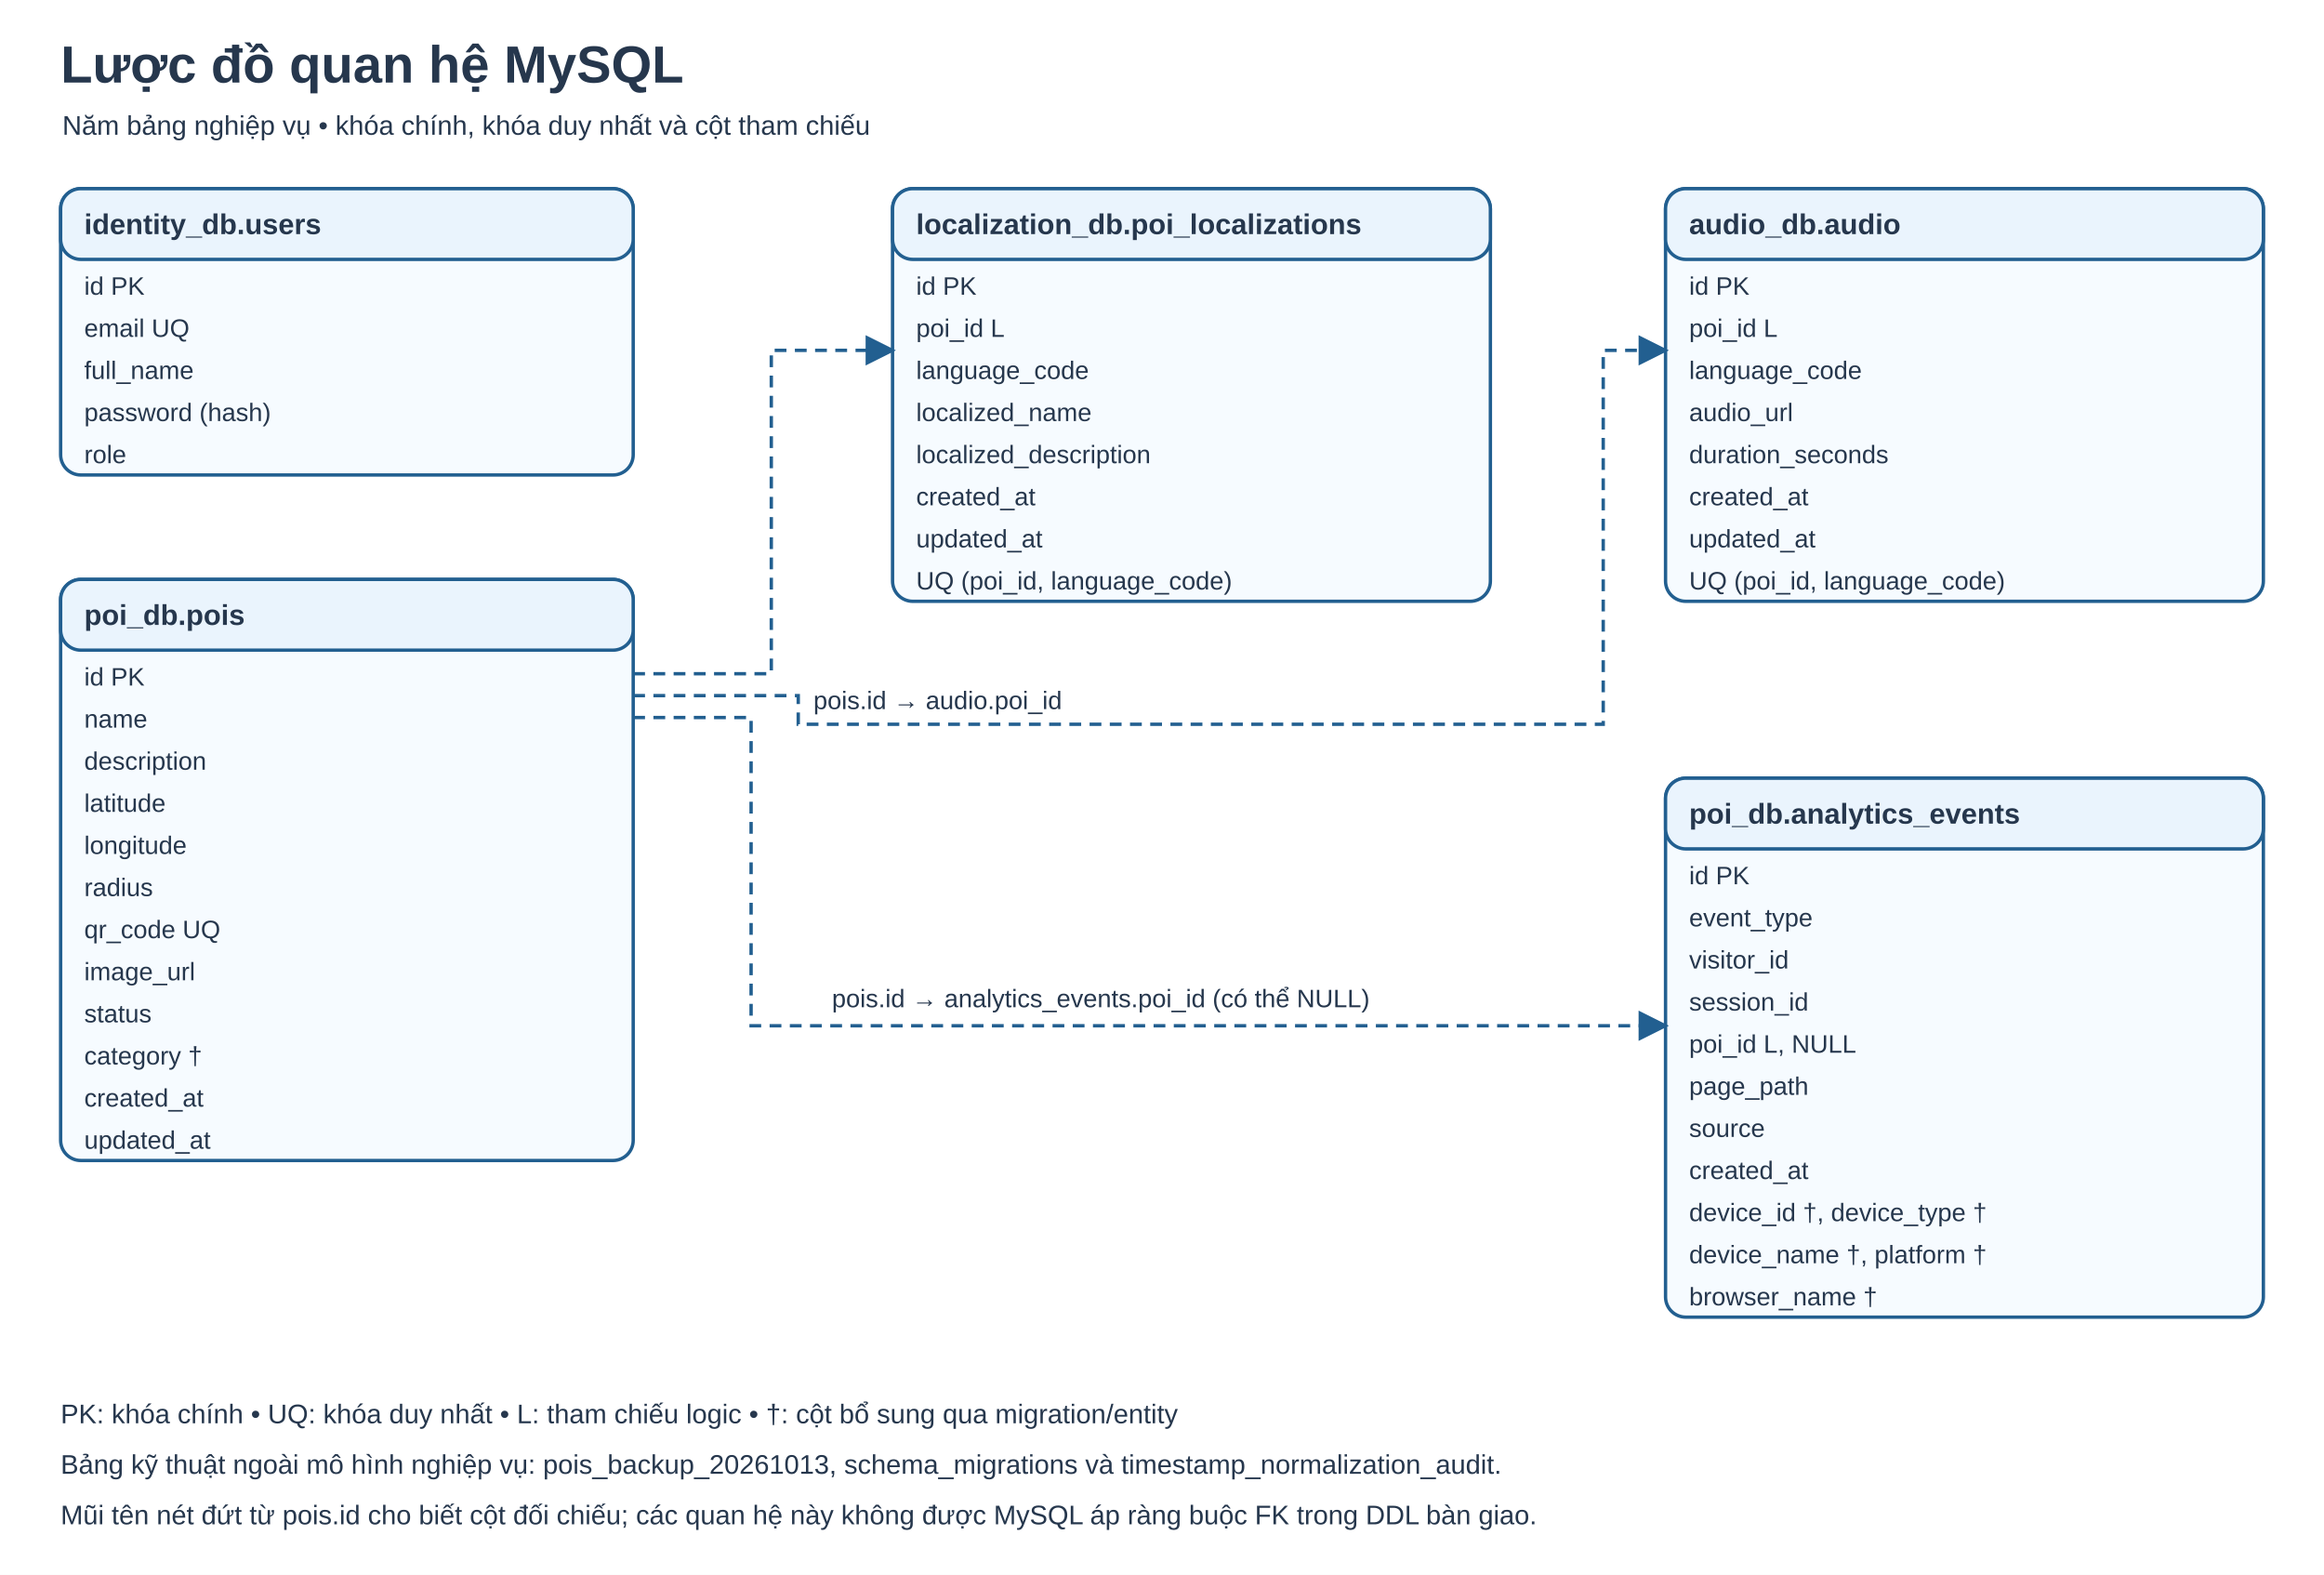
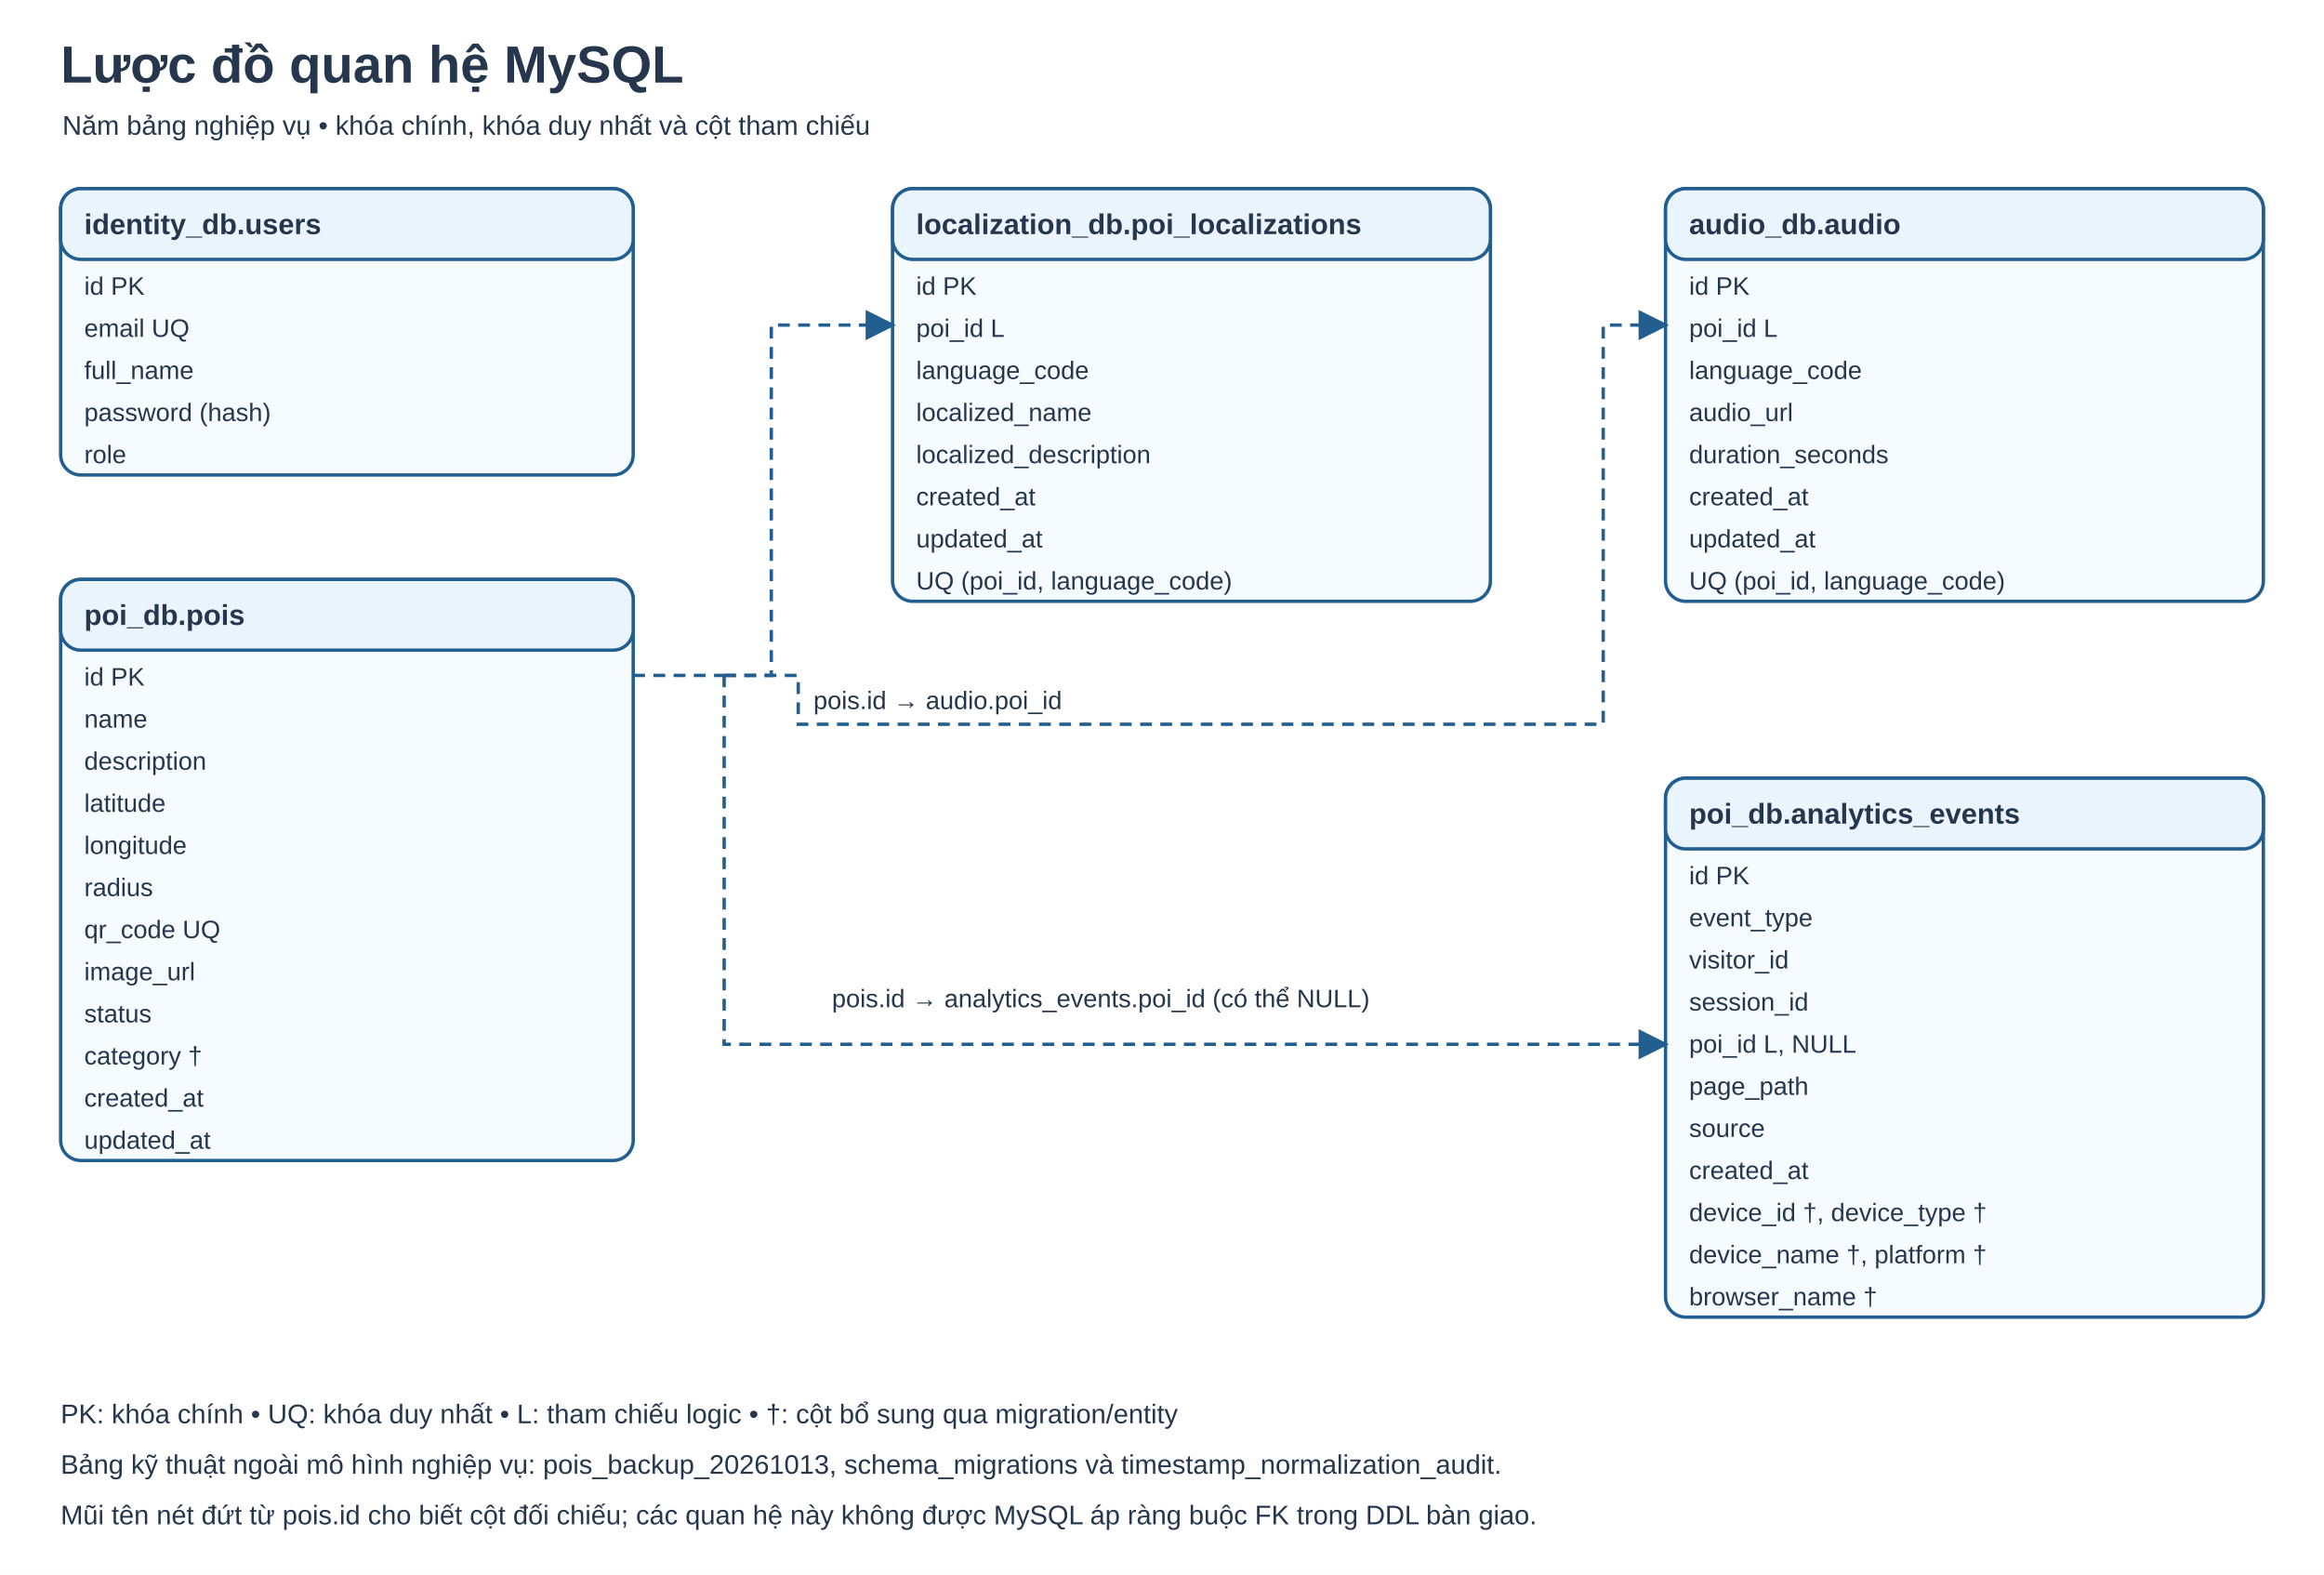
<svg xmlns="http://www.w3.org/2000/svg" width="1380" height="935" viewBox="0 0 1380 935" role="img">
  <defs>
    <marker id="arrow" markerWidth="9" markerHeight="9" refX="8" refY="4.5" orient="auto">
      <path d="M0 0L9 4.5L0 9Z" fill="#225f90" />
    </marker>
  </defs>
  <rect width="100%" height="100%" fill="#fff" />
  <g font-family="Segoe UI, Arial, sans-serif">
    <text x="36" y="49" font-size="31" text-anchor="start" font-weight="750" fill="#26374d">Lược đồ quan hệ MySQL</text>
    <text x="37" y="80" font-size="16" text-anchor="start" font-weight="400" fill="#26374d">Năm bảng nghiệp vụ • khóa chính, khóa duy nhất và cột tham chiếu</text>
    <rect x="36" y="112" width="340" height="170" rx="12" fill="#f6fbff" stroke="#225f90" stroke-width="2" />
    <rect x="36" y="112" width="340" height="42" rx="12" fill="#eaf4fd" stroke="#225f90" stroke-width="2" />
    <text x="50" y="139" font-size="17" text-anchor="start" font-weight="700" fill="#26374d">identity_db.users</text>
    <text x="50" y="175" font-size="15" text-anchor="start" font-weight="400" fill="#26374d">id PK</text>
    <text x="50" y="200" font-size="15" text-anchor="start" font-weight="400" fill="#26374d">email UQ</text>
    <text x="50" y="225" font-size="15" text-anchor="start" font-weight="400" fill="#26374d">full_name</text>
    <text x="50" y="250" font-size="15" text-anchor="start" font-weight="400" fill="#26374d">password (hash)</text>
    <text x="50" y="275" font-size="15" text-anchor="start" font-weight="400" fill="#26374d">role</text>
    <rect x="36" y="344" width="340" height="345" rx="12" fill="#f6fbff" stroke="#225f90" stroke-width="2" />
    <rect x="36" y="344" width="340" height="42" rx="12" fill="#eaf4fd" stroke="#225f90" stroke-width="2" />
    <text x="50" y="371" font-size="17" text-anchor="start" font-weight="700" fill="#26374d">poi_db.pois</text>
    <text x="50" y="407" font-size="15" text-anchor="start" font-weight="400" fill="#26374d">id PK</text>
    <text x="50" y="432" font-size="15" text-anchor="start" font-weight="400" fill="#26374d">name</text>
    <text x="50" y="457" font-size="15" text-anchor="start" font-weight="400" fill="#26374d">description</text>
    <text x="50" y="482" font-size="15" text-anchor="start" font-weight="400" fill="#26374d">latitude</text>
    <text x="50" y="507" font-size="15" text-anchor="start" font-weight="400" fill="#26374d">longitude</text>
    <text x="50" y="532" font-size="15" text-anchor="start" font-weight="400" fill="#26374d">radius</text>
    <text x="50" y="557" font-size="15" text-anchor="start" font-weight="400" fill="#26374d">qr_code UQ</text>
    <text x="50" y="582" font-size="15" text-anchor="start" font-weight="400" fill="#26374d">image_url</text>
    <text x="50" y="607" font-size="15" text-anchor="start" font-weight="400" fill="#26374d">status</text>
    <text x="50" y="632" font-size="15" text-anchor="start" font-weight="400" fill="#26374d">category †</text>
    <text x="50" y="657" font-size="15" text-anchor="start" font-weight="400" fill="#26374d">created_at</text>
    <text x="50" y="682" font-size="15" text-anchor="start" font-weight="400" fill="#26374d">updated_at</text>
    <rect x="530" y="112" width="355" height="245" rx="12" fill="#f6fbff" stroke="#225f90" stroke-width="2" />
    <rect x="530" y="112" width="355" height="42" rx="12" fill="#eaf4fd" stroke="#225f90" stroke-width="2" />
    <text x="544" y="139" font-size="17" text-anchor="start" font-weight="700" fill="#26374d">localization_db.poi_localizations</text>
    <text x="544" y="175" font-size="15" text-anchor="start" font-weight="400" fill="#26374d">id PK</text>
    <text x="544" y="200" font-size="15" text-anchor="start" font-weight="400" fill="#26374d">poi_id L</text>
    <text x="544" y="225" font-size="15" text-anchor="start" font-weight="400" fill="#26374d">language_code</text>
    <text x="544" y="250" font-size="15" text-anchor="start" font-weight="400" fill="#26374d">localized_name</text>
    <text x="544" y="275" font-size="15" text-anchor="start" font-weight="400" fill="#26374d">localized_description</text>
    <text x="544" y="300" font-size="15" text-anchor="start" font-weight="400" fill="#26374d">created_at</text>
    <text x="544" y="325" font-size="15" text-anchor="start" font-weight="400" fill="#26374d">updated_at</text>
    <text x="544" y="350" font-size="15" text-anchor="start" font-weight="400" fill="#26374d">UQ (poi_id, language_code)</text>
    <rect x="989" y="112" width="355" height="245" rx="12" fill="#f6fbff" stroke="#225f90" stroke-width="2" />
    <rect x="989" y="112" width="355" height="42" rx="12" fill="#eaf4fd" stroke="#225f90" stroke-width="2" />
    <text x="1003" y="139" font-size="17" text-anchor="start" font-weight="700" fill="#26374d">audio_db.audio</text>
    <text x="1003" y="175" font-size="15" text-anchor="start" font-weight="400" fill="#26374d">id PK</text>
    <text x="1003" y="200" font-size="15" text-anchor="start" font-weight="400" fill="#26374d">poi_id L</text>
    <text x="1003" y="225" font-size="15" text-anchor="start" font-weight="400" fill="#26374d">language_code</text>
    <text x="1003" y="250" font-size="15" text-anchor="start" font-weight="400" fill="#26374d">audio_url</text>
    <text x="1003" y="275" font-size="15" text-anchor="start" font-weight="400" fill="#26374d">duration_seconds</text>
    <text x="1003" y="300" font-size="15" text-anchor="start" font-weight="400" fill="#26374d">created_at</text>
    <text x="1003" y="325" font-size="15" text-anchor="start" font-weight="400" fill="#26374d">updated_at</text>
    <text x="1003" y="350" font-size="15" text-anchor="start" font-weight="400" fill="#26374d">UQ (poi_id, language_code)</text>
    <rect x="989" y="462" width="355" height="320" rx="12" fill="#f6fbff" stroke="#225f90" stroke-width="2" />
    <rect x="989" y="462" width="355" height="42" rx="12" fill="#eaf4fd" stroke="#225f90" stroke-width="2" />
    <text x="1003" y="489" font-size="17" text-anchor="start" font-weight="700" fill="#26374d">poi_db.analytics_events</text>
    <text x="1003" y="525" font-size="15" text-anchor="start" font-weight="400" fill="#26374d">id PK</text>
    <text x="1003" y="550" font-size="15" text-anchor="start" font-weight="400" fill="#26374d">event_type</text>
    <text x="1003" y="575" font-size="15" text-anchor="start" font-weight="400" fill="#26374d">visitor_id</text>
    <text x="1003" y="600" font-size="15" text-anchor="start" font-weight="400" fill="#26374d">session_id</text>
    <text x="1003" y="625" font-size="15" text-anchor="start" font-weight="400" fill="#26374d">poi_id L, NULL</text>
    <text x="1003" y="650" font-size="15" text-anchor="start" font-weight="400" fill="#26374d">page_path</text>
    <text x="1003" y="675" font-size="15" text-anchor="start" font-weight="400" fill="#26374d">source</text>
    <text x="1003" y="700" font-size="15" text-anchor="start" font-weight="400" fill="#26374d">created_at</text>
    <text x="1003" y="725" font-size="15" text-anchor="start" font-weight="400" fill="#26374d">device_id †, device_type †</text>
    <text x="1003" y="750" font-size="15" text-anchor="start" font-weight="400" fill="#26374d">device_name †, platform †</text>
    <text x="1003" y="775" font-size="15" text-anchor="start" font-weight="400" fill="#26374d">browser_name †</text>
-     <path d="M376 400H458V208H530" fill="none" stroke="#225f90" stroke-width="2" marker-end="url(#arrow)" stroke-dasharray="7 5" />
-     <path d="M376 413H474V430H952V208H989" fill="none" stroke="#225f90" stroke-width="2" marker-end="url(#arrow)" stroke-dasharray="7 5" />
-     <path d="M376 426H446V609H989" fill="none" stroke="#225f90" stroke-width="2" marker-end="url(#arrow)" stroke-dasharray="7 5" />
+     <path d="M376 401H430" fill="none" stroke="#225f90" stroke-width="2" stroke-dasharray="7 5" />
+     <path d="M430 401H458V193H530" fill="none" stroke="#225f90" stroke-width="2" marker-end="url(#arrow)" stroke-dasharray="7 5" />
+     <path d="M430 401H474V430H952V193H989" fill="none" stroke="#225f90" stroke-width="2" marker-end="url(#arrow)" stroke-dasharray="7 5" />
+     <path d="M430 401V620H989" fill="none" stroke="#225f90" stroke-width="2" marker-end="url(#arrow)" stroke-dasharray="7 5" />
    <text x="483" y="421" font-size="15" text-anchor="start" font-weight="400" fill="#26374d">pois.id → audio.poi_id</text>
    <text x="494" y="598" font-size="15" text-anchor="start" font-weight="400" fill="#26374d">pois.id → analytics_events.poi_id (có thể NULL)</text>
    <text x="36" y="845" font-size="16" text-anchor="start" font-weight="400" fill="#26374d">PK: khóa chính  •  UQ: khóa duy nhất  •  L: tham chiếu logic  •  †: cột bổ sung qua migration/entity</text>
    <text x="36" y="875" font-size="16" text-anchor="start" font-weight="400" fill="#26374d">Bảng kỹ thuật ngoài mô hình nghiệp vụ: pois_backup_20261013, schema_migrations và timestamp_normalization_audit.</text>
    <text x="36" y="905" font-size="16" text-anchor="start" font-weight="400" fill="#26374d">Mũi tên nét đứt từ pois.id cho biết cột đối chiếu; các quan hệ này không được MySQL áp ràng buộc FK trong DDL bàn giao.</text>
  </g>
</svg>
